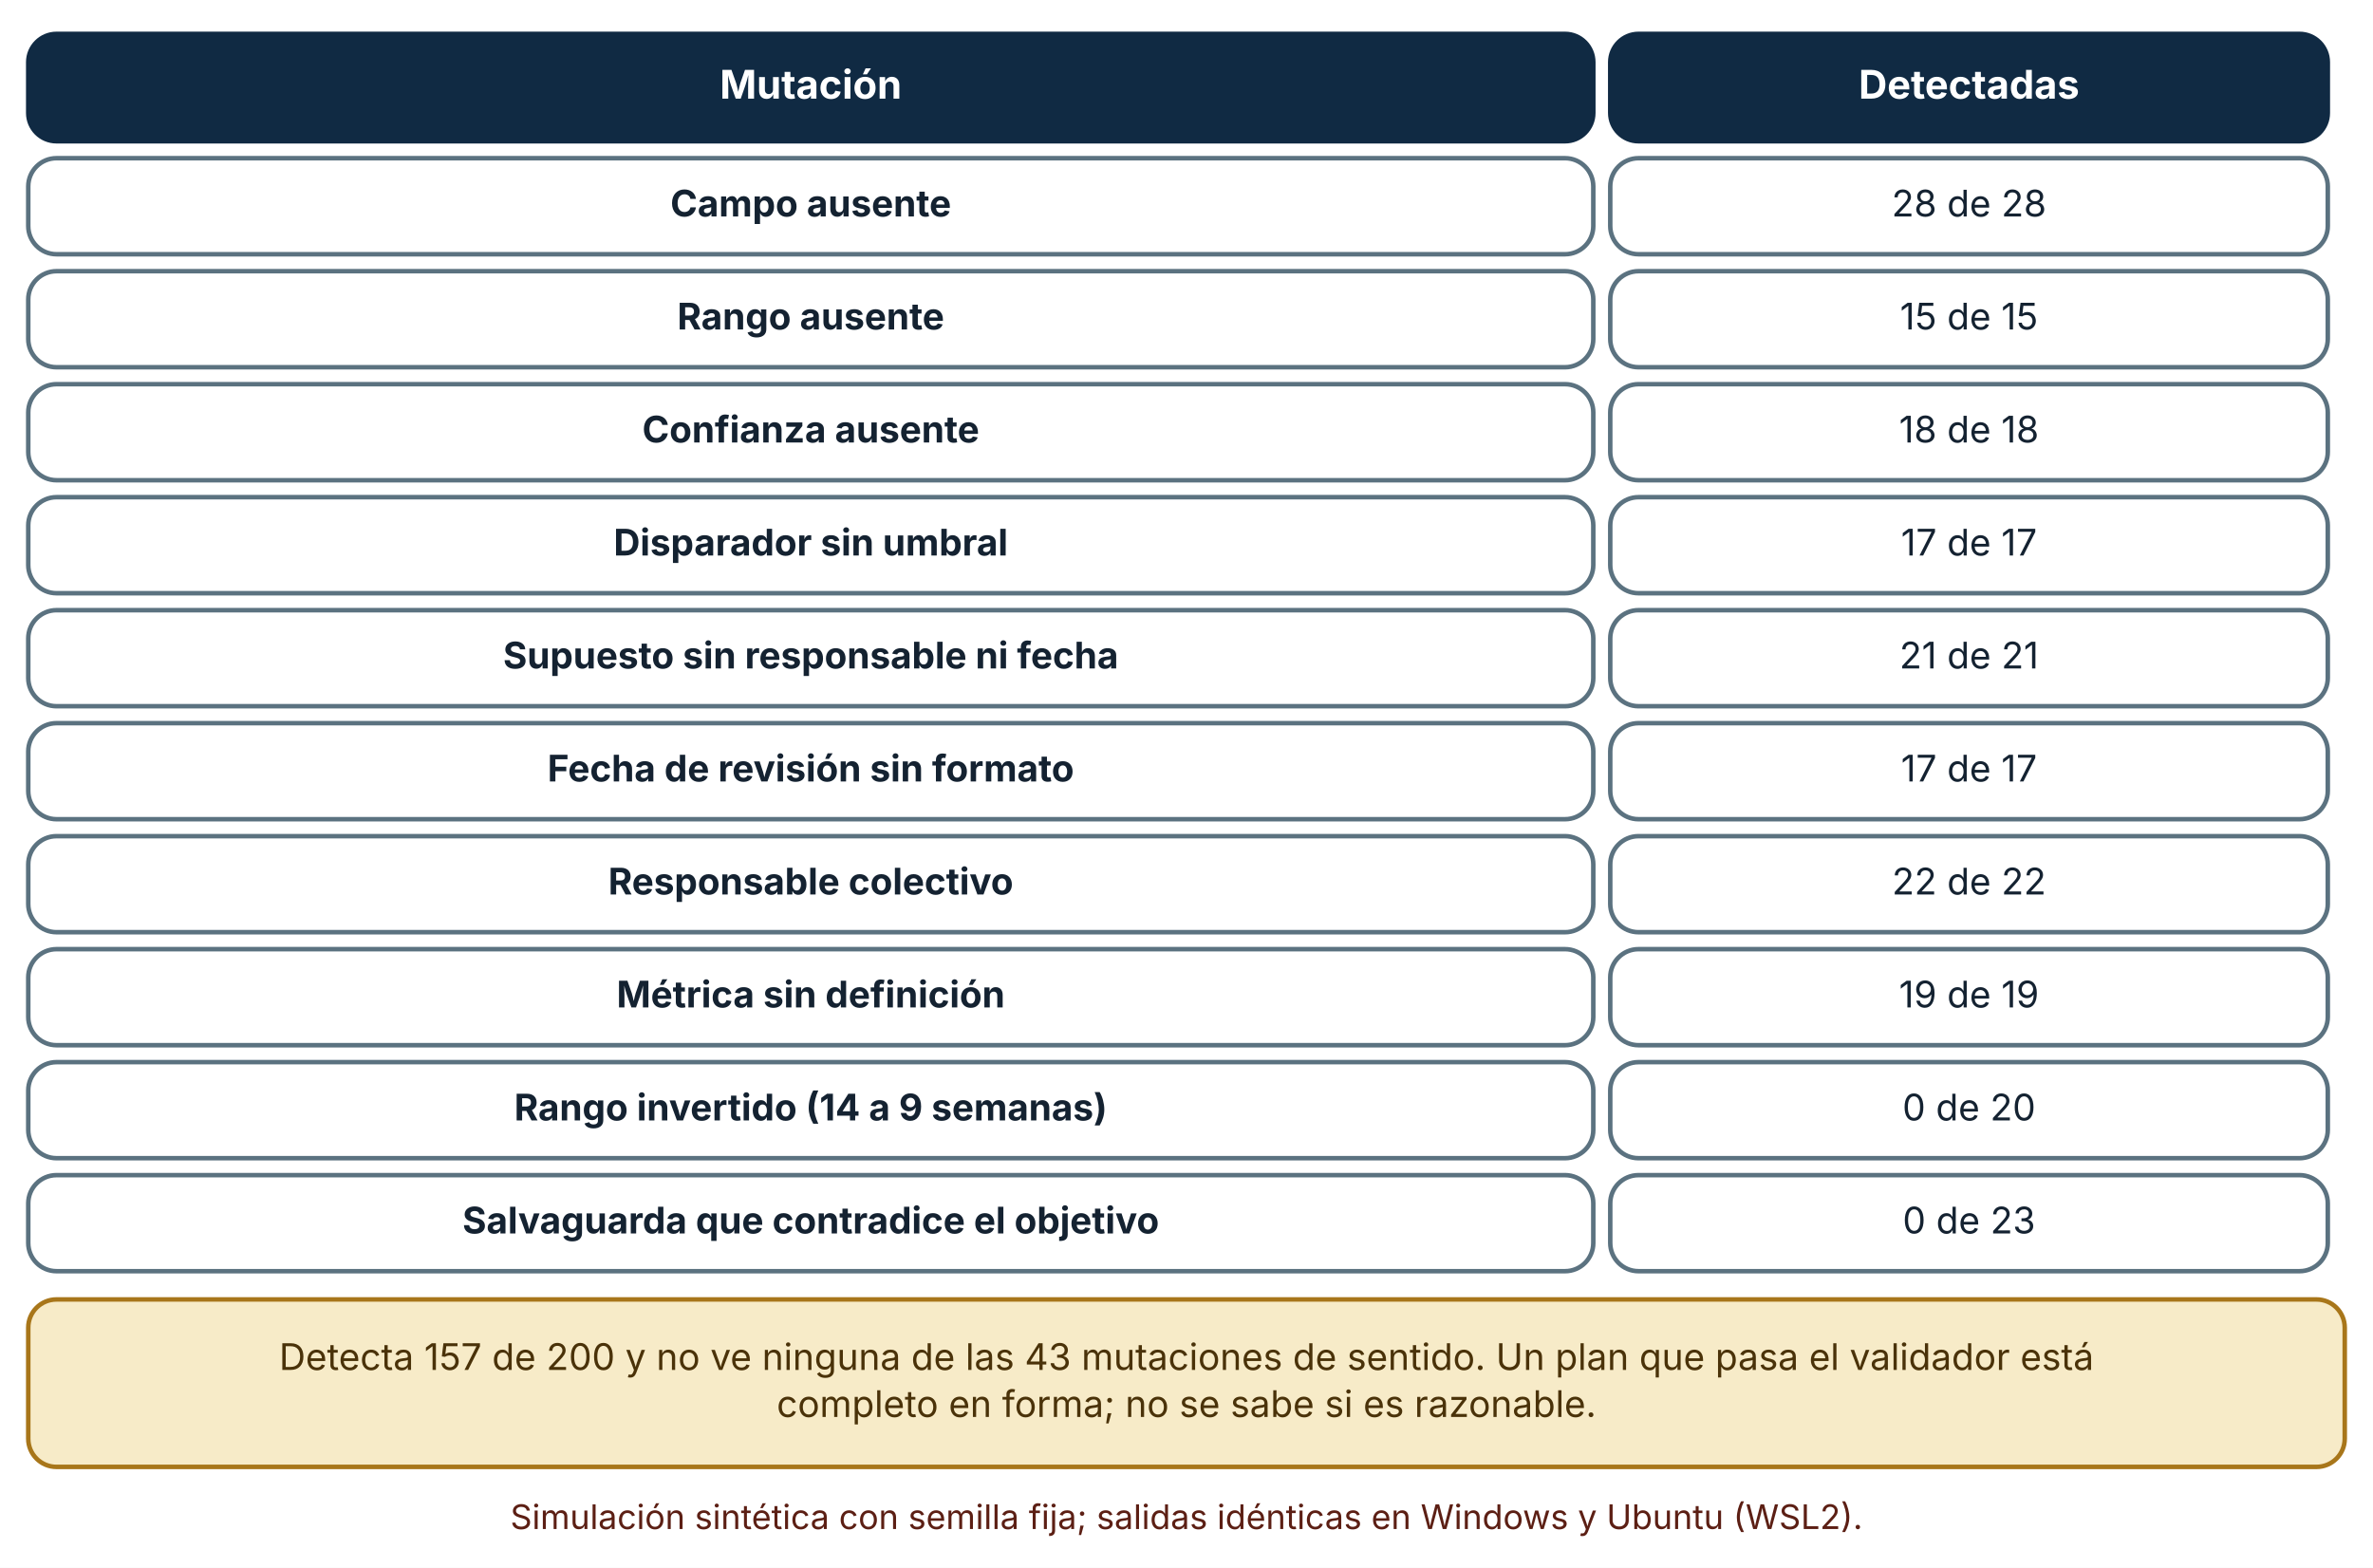
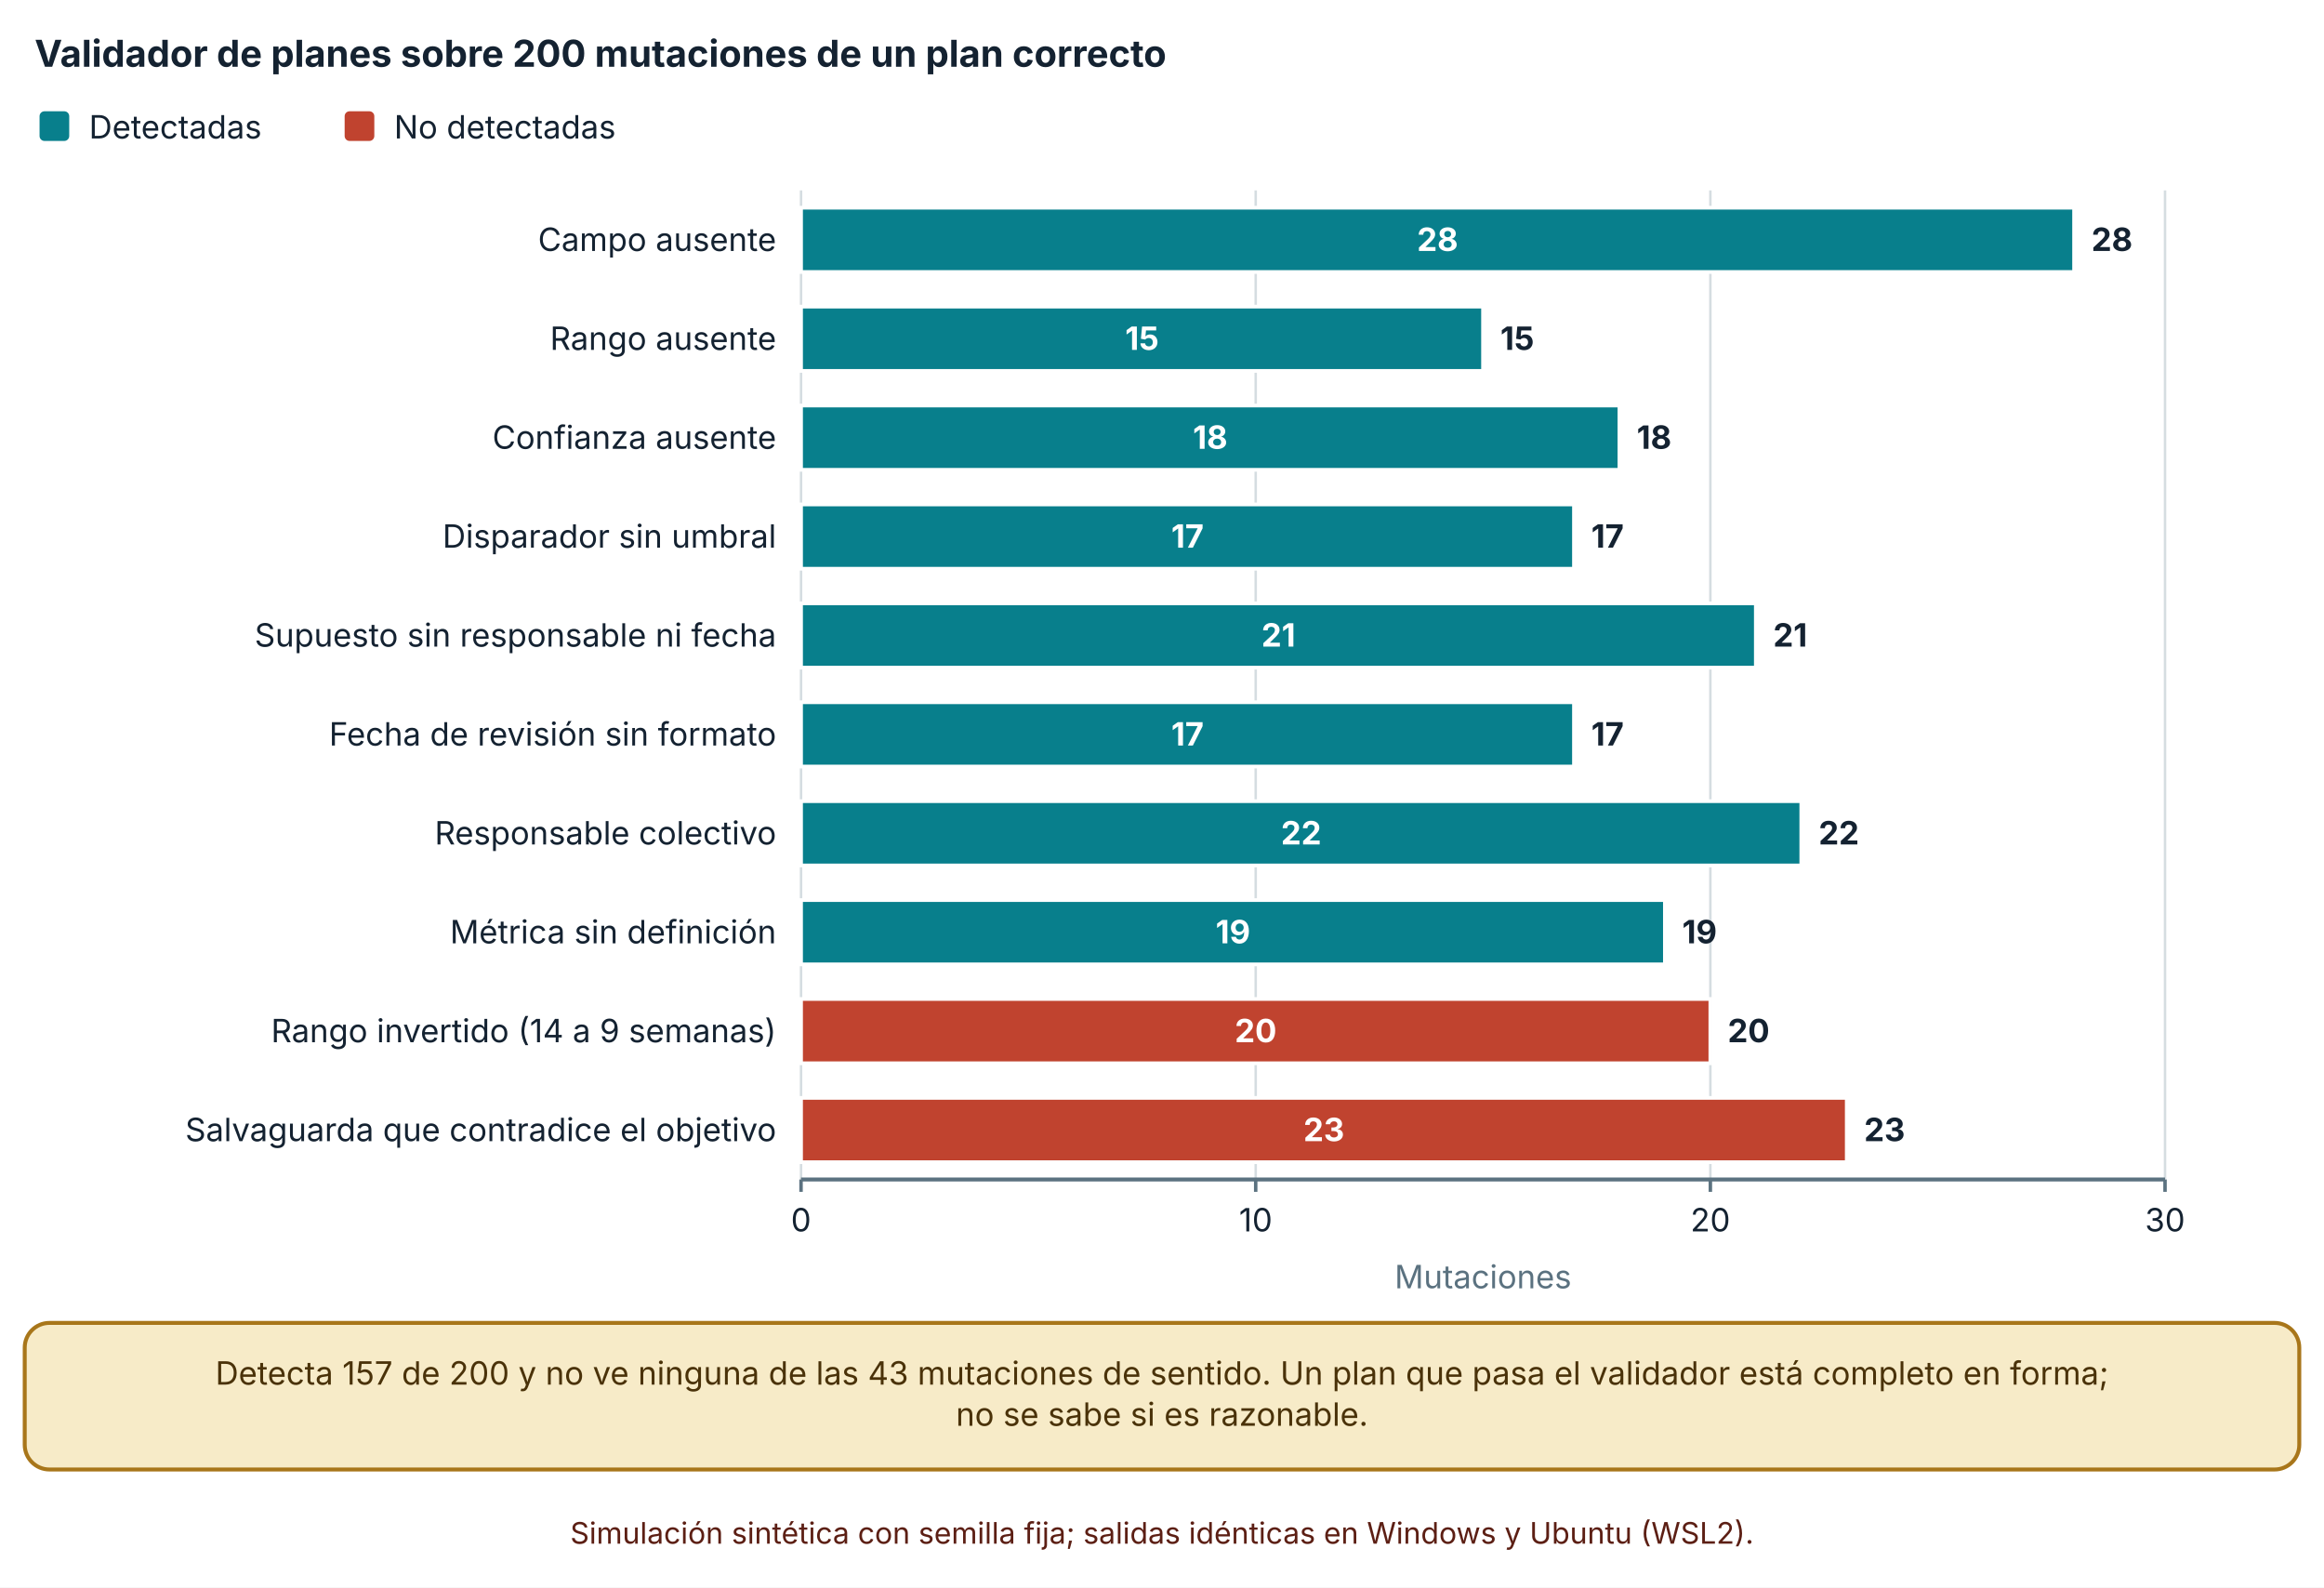
- <svg xmlns="http://www.w3.org/2000/svg" viewBox="0 0 840 555" width="840" height="555" role="img" aria-labelledby="t d" font-family="Inter, 'Segoe UI', system-ui, -apple-system, sans-serif">
+ <svg xmlns="http://www.w3.org/2000/svg" viewBox="0 0 940 642" width="940" height="642" role="img" aria-labelledby="t d" font-family="Inter, 'Segoe UI', system-ui, -apple-system, sans-serif">
  <defs>
    <marker id="arrow" viewBox="0 0 10 10" refX="9" refY="5" markerWidth="8" markerHeight="8" orient="auto-start-reverse">
      <path d="M0,0 L10,5 L0,10 z" fill="#32505f" />
    </marker>
    <marker id="arrow-coral" viewBox="0 0 10 10" refX="9" refY="5" markerWidth="8" markerHeight="8" orient="auto-start-reverse">
      <path d="M0,0 L10,5 L0,10 z" fill="#c0432f" />
    </marker>
  </defs>
-   <rect width="840" height="555" fill="#ffffff" />
-   <rect x="10" y="12" width="554" height="38" rx="10" fill="#102a43" stroke="#102a43" stroke-width="1.6" />
-   <text x="287" y="34.92" font-size="14" text-anchor="middle" font-weight="700" fill="#ffffff">
-     <tspan x="287" dy="0">Mutación</tspan>
+   <rect width="940" height="642" fill="#ffffff" />
+   <text x="14" y="27" font-size="15" text-anchor="start" font-weight="700" fill="#142231">
+     <tspan x="14" dy="0">Validador de planes sobre 200 mutaciones de un plan correcto</tspan>
  </text>
-   <rect x="570" y="12" width="254" height="38" rx="10" fill="#102a43" stroke="#102a43" stroke-width="1.6" />
-   <text x="697" y="34.92" font-size="14" text-anchor="middle" font-weight="700" fill="#ffffff">
-     <tspan x="697" dy="0">Detectadas</tspan>
+   <rect x="16" y="45" width="12" height="12" rx="2" fill="#087f8c" />
+   <text x="36" y="56" font-size="13" text-anchor="start" font-weight="400" fill="#142231">
+     <tspan x="36" dy="0">Detectadas</tspan>
  </text>
-   <rect x="10" y="56" width="554" height="34" rx="10" fill="#ffffff" stroke="#5b7280" stroke-width="1.6" />
-   <text x="287" y="76.64" font-size="13" text-anchor="middle" font-weight="700" fill="#142231">
-     <tspan x="287" dy="0">Campo ausente</tspan>
+   <rect x="139.4" y="45" width="12" height="12" rx="2" fill="#c0432f" />
+   <text x="159.4" y="56" font-size="13" text-anchor="start" font-weight="400" fill="#142231">
+     <tspan x="159.4" dy="0">No detectadas</tspan>
  </text>
-   <rect x="570" y="56" width="254" height="34" rx="10" fill="#ffffff" stroke="#5b7280" stroke-width="1.6" />
-   <text x="697" y="76.64" font-size="13" text-anchor="middle" font-weight="400" fill="#142231">
-     <tspan x="697" dy="0">28 de 28</tspan>
+   <line x1="324" y1="77" x2="324" y2="477" stroke="#d5dde1" stroke-width="1" />
+   <line x1="324" y1="477" x2="324" y2="482" stroke="#5b7280" stroke-width="1.4" />
+   <text x="324" y="498" font-size="13" text-anchor="middle" font-weight="400" fill="#142231">
+     <tspan x="324" dy="0">0</tspan>
  </text>
-   <rect x="10" y="96" width="554" height="34" rx="10" fill="#ffffff" stroke="#5b7280" stroke-width="1.6" />
-   <text x="287" y="116.64" font-size="13" text-anchor="middle" font-weight="700" fill="#142231">
-     <tspan x="287" dy="0">Rango ausente</tspan>
+   <line x1="507.9" y1="77" x2="507.9" y2="477" stroke="#d5dde1" stroke-width="1" />
+   <line x1="507.9" y1="477" x2="507.9" y2="482" stroke="#5b7280" stroke-width="1.4" />
+   <text x="507.9" y="498" font-size="13" text-anchor="middle" font-weight="400" fill="#142231">
+     <tspan x="507.9" dy="0">10</tspan>
  </text>
-   <rect x="570" y="96" width="254" height="34" rx="10" fill="#ffffff" stroke="#5b7280" stroke-width="1.6" />
-   <text x="697" y="116.64" font-size="13" text-anchor="middle" font-weight="400" fill="#142231">
-     <tspan x="697" dy="0">15 de 15</tspan>
+   <line x1="691.8" y1="77" x2="691.8" y2="477" stroke="#d5dde1" stroke-width="1" />
+   <line x1="691.8" y1="477" x2="691.8" y2="482" stroke="#5b7280" stroke-width="1.4" />
+   <text x="691.8" y="498" font-size="13" text-anchor="middle" font-weight="400" fill="#142231">
+     <tspan x="691.8" dy="0">20</tspan>
  </text>
-   <rect x="10" y="136" width="554" height="34" rx="10" fill="#ffffff" stroke="#5b7280" stroke-width="1.6" />
-   <text x="287" y="156.64" font-size="13" text-anchor="middle" font-weight="700" fill="#142231">
-     <tspan x="287" dy="0">Confianza ausente</tspan>
+   <line x1="875.7" y1="77" x2="875.7" y2="477" stroke="#d5dde1" stroke-width="1" />
+   <line x1="875.7" y1="477" x2="875.7" y2="482" stroke="#5b7280" stroke-width="1.4" />
+   <text x="875.7" y="498" font-size="13" text-anchor="middle" font-weight="400" fill="#142231">
+     <tspan x="875.7" dy="0">30</tspan>
  </text>
-   <rect x="570" y="136" width="254" height="34" rx="10" fill="#ffffff" stroke="#5b7280" stroke-width="1.6" />
-   <text x="697" y="156.64" font-size="13" text-anchor="middle" font-weight="400" fill="#142231">
-     <tspan x="697" dy="0">18 de 18</tspan>
+   <line x1="324" y1="477" x2="875.7" y2="477" stroke="#5b7280" stroke-width="1.6" />
+   <text x="314" y="101.5" font-size="13" text-anchor="end" font-weight="400" fill="#142231">
+     <tspan x="314" dy="0">Campo ausente</tspan>
  </text>
-   <rect x="10" y="176" width="554" height="34" rx="10" fill="#ffffff" stroke="#5b7280" stroke-width="1.6" />
-   <text x="287" y="196.64" font-size="13" text-anchor="middle" font-weight="700" fill="#142231">
-     <tspan x="287" dy="0">Disparador sin umbral</tspan>
+   <text x="314" y="141.5" font-size="13" text-anchor="end" font-weight="400" fill="#142231">
+     <tspan x="314" dy="0">Rango ausente</tspan>
  </text>
-   <rect x="570" y="176" width="254" height="34" rx="10" fill="#ffffff" stroke="#5b7280" stroke-width="1.6" />
-   <text x="697" y="196.64" font-size="13" text-anchor="middle" font-weight="400" fill="#142231">
-     <tspan x="697" dy="0">17 de 17</tspan>
+   <text x="314" y="181.5" font-size="13" text-anchor="end" font-weight="400" fill="#142231">
+     <tspan x="314" dy="0">Confianza ausente</tspan>
  </text>
-   <rect x="10" y="216" width="554" height="34" rx="10" fill="#ffffff" stroke="#5b7280" stroke-width="1.6" />
-   <text x="287" y="236.64" font-size="13" text-anchor="middle" font-weight="700" fill="#142231">
-     <tspan x="287" dy="0">Supuesto sin responsable ni fecha</tspan>
+   <text x="314" y="221.5" font-size="13" text-anchor="end" font-weight="400" fill="#142231">
+     <tspan x="314" dy="0">Disparador sin umbral</tspan>
  </text>
-   <rect x="570" y="216" width="254" height="34" rx="10" fill="#ffffff" stroke="#5b7280" stroke-width="1.6" />
-   <text x="697" y="236.64" font-size="13" text-anchor="middle" font-weight="400" fill="#142231">
-     <tspan x="697" dy="0">21 de 21</tspan>
+   <text x="314" y="261.5" font-size="13" text-anchor="end" font-weight="400" fill="#142231">
+     <tspan x="314" dy="0">Supuesto sin responsable ni fecha</tspan>
  </text>
-   <rect x="10" y="256" width="554" height="34" rx="10" fill="#ffffff" stroke="#5b7280" stroke-width="1.6" />
-   <text x="287" y="276.64" font-size="13" text-anchor="middle" font-weight="700" fill="#142231">
-     <tspan x="287" dy="0">Fecha de revisión sin formato</tspan>
+   <text x="314" y="301.5" font-size="13" text-anchor="end" font-weight="400" fill="#142231">
+     <tspan x="314" dy="0">Fecha de revisión sin formato</tspan>
  </text>
-   <rect x="570" y="256" width="254" height="34" rx="10" fill="#ffffff" stroke="#5b7280" stroke-width="1.6" />
-   <text x="697" y="276.64" font-size="13" text-anchor="middle" font-weight="400" fill="#142231">
-     <tspan x="697" dy="0">17 de 17</tspan>
+   <text x="314" y="341.5" font-size="13" text-anchor="end" font-weight="400" fill="#142231">
+     <tspan x="314" dy="0">Responsable colectivo</tspan>
  </text>
-   <rect x="10" y="296" width="554" height="34" rx="10" fill="#ffffff" stroke="#5b7280" stroke-width="1.6" />
-   <text x="287" y="316.64" font-size="13" text-anchor="middle" font-weight="700" fill="#142231">
-     <tspan x="287" dy="0">Responsable colectivo</tspan>
+   <text x="314" y="381.5" font-size="13" text-anchor="end" font-weight="400" fill="#142231">
+     <tspan x="314" dy="0">Métrica sin definición</tspan>
  </text>
-   <rect x="570" y="296" width="254" height="34" rx="10" fill="#ffffff" stroke="#5b7280" stroke-width="1.6" />
-   <text x="697" y="316.64" font-size="13" text-anchor="middle" font-weight="400" fill="#142231">
-     <tspan x="697" dy="0">22 de 22</tspan>
+   <text x="314" y="421.5" font-size="13" text-anchor="end" font-weight="400" fill="#142231">
+     <tspan x="314" dy="0">Rango invertido (14 a 9 semanas)</tspan>
  </text>
-   <rect x="10" y="336" width="554" height="34" rx="10" fill="#ffffff" stroke="#5b7280" stroke-width="1.6" />
-   <text x="287" y="356.64" font-size="13" text-anchor="middle" font-weight="700" fill="#142231">
-     <tspan x="287" dy="0">Métrica sin definición</tspan>
+   <text x="314" y="461.5" font-size="13" text-anchor="end" font-weight="400" fill="#142231">
+     <tspan x="314" dy="0">Salvaguarda que contradice el objetivo</tspan>
  </text>
-   <rect x="570" y="336" width="254" height="34" rx="10" fill="#ffffff" stroke="#5b7280" stroke-width="1.6" />
-   <text x="697" y="356.64" font-size="13" text-anchor="middle" font-weight="400" fill="#142231">
-     <tspan x="697" dy="0">19 de 19</tspan>
+   <rect x="324" y="84" width="514.92" height="26" fill="#087f8c" stroke="#ffffff" stroke-width="1.5" />
+   <text x="581.46" y="101.5" font-size="13" text-anchor="middle" font-weight="700" fill="#ffffff">
+     <tspan x="581.46" dy="0">28</tspan>
  </text>
-   <rect x="10" y="376" width="554" height="34" rx="10" fill="#ffffff" stroke="#5b7280" stroke-width="1.6" />
-   <text x="287" y="396.64" font-size="13" text-anchor="middle" font-weight="700" fill="#142231">
-     <tspan x="287" dy="0">Rango invertido (14 a 9 semanas)</tspan>
+   <rect x="838.92" y="84" width="0" height="26" fill="#c0432f" stroke="#ffffff" stroke-width="1.5" />
+   <text x="845.92" y="101.5" font-size="13" text-anchor="start" font-weight="700" fill="#142231">
+     <tspan x="845.92" dy="0">28</tspan>
  </text>
-   <rect x="570" y="376" width="254" height="34" rx="10" fill="#ffffff" stroke="#5b7280" stroke-width="1.6" />
-   <text x="697" y="396.64" font-size="13" text-anchor="middle" font-weight="400" fill="#142231">
-     <tspan x="697" dy="0">0 de 20</tspan>
+   <rect x="324" y="124" width="275.85" height="26" fill="#087f8c" stroke="#ffffff" stroke-width="1.5" />
+   <text x="461.925" y="141.5" font-size="13" text-anchor="middle" font-weight="700" fill="#ffffff">
+     <tspan x="461.925" dy="0">15</tspan>
  </text>
-   <rect x="10" y="416" width="554" height="34" rx="10" fill="#ffffff" stroke="#5b7280" stroke-width="1.6" />
-   <text x="287" y="436.64" font-size="13" text-anchor="middle" font-weight="700" fill="#142231">
-     <tspan x="287" dy="0">Salvaguarda que contradice el objetivo</tspan>
+   <rect x="599.85" y="124" width="0" height="26" fill="#c0432f" stroke="#ffffff" stroke-width="1.5" />
+   <text x="606.85" y="141.5" font-size="13" text-anchor="start" font-weight="700" fill="#142231">
+     <tspan x="606.85" dy="0">15</tspan>
  </text>
-   <rect x="570" y="416" width="254" height="34" rx="10" fill="#ffffff" stroke="#5b7280" stroke-width="1.6" />
-   <text x="697" y="436.64" font-size="13" text-anchor="middle" font-weight="400" fill="#142231">
-     <tspan x="697" dy="0">0 de 23</tspan>
+   <rect x="324" y="164" width="331.02" height="26" fill="#087f8c" stroke="#ffffff" stroke-width="1.5" />
+   <text x="489.51" y="181.5" font-size="13" text-anchor="middle" font-weight="700" fill="#ffffff">
+     <tspan x="489.51" dy="0">18</tspan>
  </text>
-   <rect x="10" y="460" width="820" height="59.28" rx="10" fill="#f7ebc8" stroke="#a8761a" stroke-width="1.6" />
-   <text x="420" y="484.96" font-size="13" text-anchor="middle" font-weight="400" fill="#4a3209">
-     <tspan x="420" dy="0">Detecta 157 de 200 y no ve ninguna de las 43 mutaciones de sentido. Un plan que pasa el validador está</tspan>
+   <rect x="655.02" y="164" width="0" height="26" fill="#c0432f" stroke="#ffffff" stroke-width="1.5" />
+   <text x="662.02" y="181.5" font-size="13" text-anchor="start" font-weight="700" fill="#142231">
+     <tspan x="662.02" dy="0">18</tspan>
  </text>
-   <text x="420" y="501.6" font-size="13" text-anchor="middle" font-weight="400" fill="#4a3209">
-     <tspan x="420" dy="0">completo en forma; no se sabe si es razonable.</tspan>
+   <rect x="324" y="204" width="312.63" height="26" fill="#087f8c" stroke="#ffffff" stroke-width="1.5" />
+   <text x="480.315" y="221.5" font-size="13" text-anchor="middle" font-weight="700" fill="#ffffff">
+     <tspan x="480.315" dy="0">17</tspan>
  </text>
-   <text x="420" y="541.28" font-size="12" text-anchor="middle" font-weight="400" fill="#5c1f14">
-     <tspan x="420" dy="0">Simulación sintética con semilla fija; salidas idénticas en Windows y Ubuntu (WSL2).</tspan>
+   <rect x="636.63" y="204" width="0" height="26" fill="#c0432f" stroke="#ffffff" stroke-width="1.5" />
+   <text x="643.63" y="221.5" font-size="13" text-anchor="start" font-weight="700" fill="#142231">
+     <tspan x="643.63" dy="0">17</tspan>
+   </text>
+   <rect x="324" y="244" width="386.19" height="26" fill="#087f8c" stroke="#ffffff" stroke-width="1.5" />
+   <text x="517.095" y="261.5" font-size="13" text-anchor="middle" font-weight="700" fill="#ffffff">
+     <tspan x="517.095" dy="0">21</tspan>
+   </text>
+   <rect x="710.19" y="244" width="0" height="26" fill="#c0432f" stroke="#ffffff" stroke-width="1.5" />
+   <text x="717.19" y="261.5" font-size="13" text-anchor="start" font-weight="700" fill="#142231">
+     <tspan x="717.19" dy="0">21</tspan>
+   </text>
+   <rect x="324" y="284" width="312.63" height="26" fill="#087f8c" stroke="#ffffff" stroke-width="1.5" />
+   <text x="480.315" y="301.5" font-size="13" text-anchor="middle" font-weight="700" fill="#ffffff">
+     <tspan x="480.315" dy="0">17</tspan>
+   </text>
+   <rect x="636.63" y="284" width="0" height="26" fill="#c0432f" stroke="#ffffff" stroke-width="1.5" />
+   <text x="643.63" y="301.5" font-size="13" text-anchor="start" font-weight="700" fill="#142231">
+     <tspan x="643.63" dy="0">17</tspan>
+   </text>
+   <rect x="324" y="324" width="404.58" height="26" fill="#087f8c" stroke="#ffffff" stroke-width="1.5" />
+   <text x="526.29" y="341.5" font-size="13" text-anchor="middle" font-weight="700" fill="#ffffff">
+     <tspan x="526.29" dy="0">22</tspan>
+   </text>
+   <rect x="728.58" y="324" width="0" height="26" fill="#c0432f" stroke="#ffffff" stroke-width="1.5" />
+   <text x="735.58" y="341.5" font-size="13" text-anchor="start" font-weight="700" fill="#142231">
+     <tspan x="735.58" dy="0">22</tspan>
+   </text>
+   <rect x="324" y="364" width="349.41" height="26" fill="#087f8c" stroke="#ffffff" stroke-width="1.5" />
+   <text x="498.705" y="381.5" font-size="13" text-anchor="middle" font-weight="700" fill="#ffffff">
+     <tspan x="498.705" dy="0">19</tspan>
+   </text>
+   <rect x="673.41" y="364" width="0" height="26" fill="#c0432f" stroke="#ffffff" stroke-width="1.5" />
+   <text x="680.41" y="381.5" font-size="13" text-anchor="start" font-weight="700" fill="#142231">
+     <tspan x="680.41" dy="0">19</tspan>
+   </text>
+   <rect x="324" y="404" width="0" height="26" fill="#087f8c" stroke="#ffffff" stroke-width="1.5" />
+   <rect x="324" y="404" width="367.8" height="26" fill="#c0432f" stroke="#ffffff" stroke-width="1.5" />
+   <text x="507.9" y="421.5" font-size="13" text-anchor="middle" font-weight="700" fill="#ffffff">
+     <tspan x="507.9" dy="0">20</tspan>
+   </text>
+   <text x="698.8" y="421.5" font-size="13" text-anchor="start" font-weight="700" fill="#142231">
+     <tspan x="698.8" dy="0">20</tspan>
+   </text>
+   <rect x="324" y="444" width="0" height="26" fill="#087f8c" stroke="#ffffff" stroke-width="1.5" />
+   <rect x="324" y="444" width="422.97" height="26" fill="#c0432f" stroke="#ffffff" stroke-width="1.5" />
+   <text x="535.485" y="461.5" font-size="13" text-anchor="middle" font-weight="700" fill="#ffffff">
+     <tspan x="535.485" dy="0">23</tspan>
+   </text>
+   <text x="753.97" y="461.5" font-size="13" text-anchor="start" font-weight="700" fill="#142231">
+     <tspan x="753.97" dy="0">23</tspan>
+   </text>
+   <text x="599.85" y="521" font-size="13" text-anchor="middle" font-weight="400" fill="#5b7280">
+     <tspan x="599.85" dy="0">Mutaciones</tspan>
+   </text>
+   <rect x="10" y="535" width="920" height="59.28" rx="10" fill="#f7ebc8" stroke="#a8761a" stroke-width="1.6" />
+   <text x="470" y="559.96" font-size="13" text-anchor="middle" font-weight="400" fill="#4a3209">
+     <tspan x="470" dy="0">Detecta 157 de 200 y no ve ninguna de las 43 mutaciones de sentido. Un plan que pasa el validador está completo en forma;</tspan>
+   </text>
+   <text x="470" y="576.6" font-size="13" text-anchor="middle" font-weight="400" fill="#4a3209">
+     <tspan x="470" dy="0">no se sabe si es razonable.</tspan>
+   </text>
+   <text x="470" y="624.28" font-size="12" text-anchor="middle" font-weight="400" fill="#5c1f14">
+     <tspan x="470" dy="0">Simulación sintética con semilla fija; salidas idénticas en Windows y Ubuntu (WSL2).</tspan>
  </text>
</svg>
